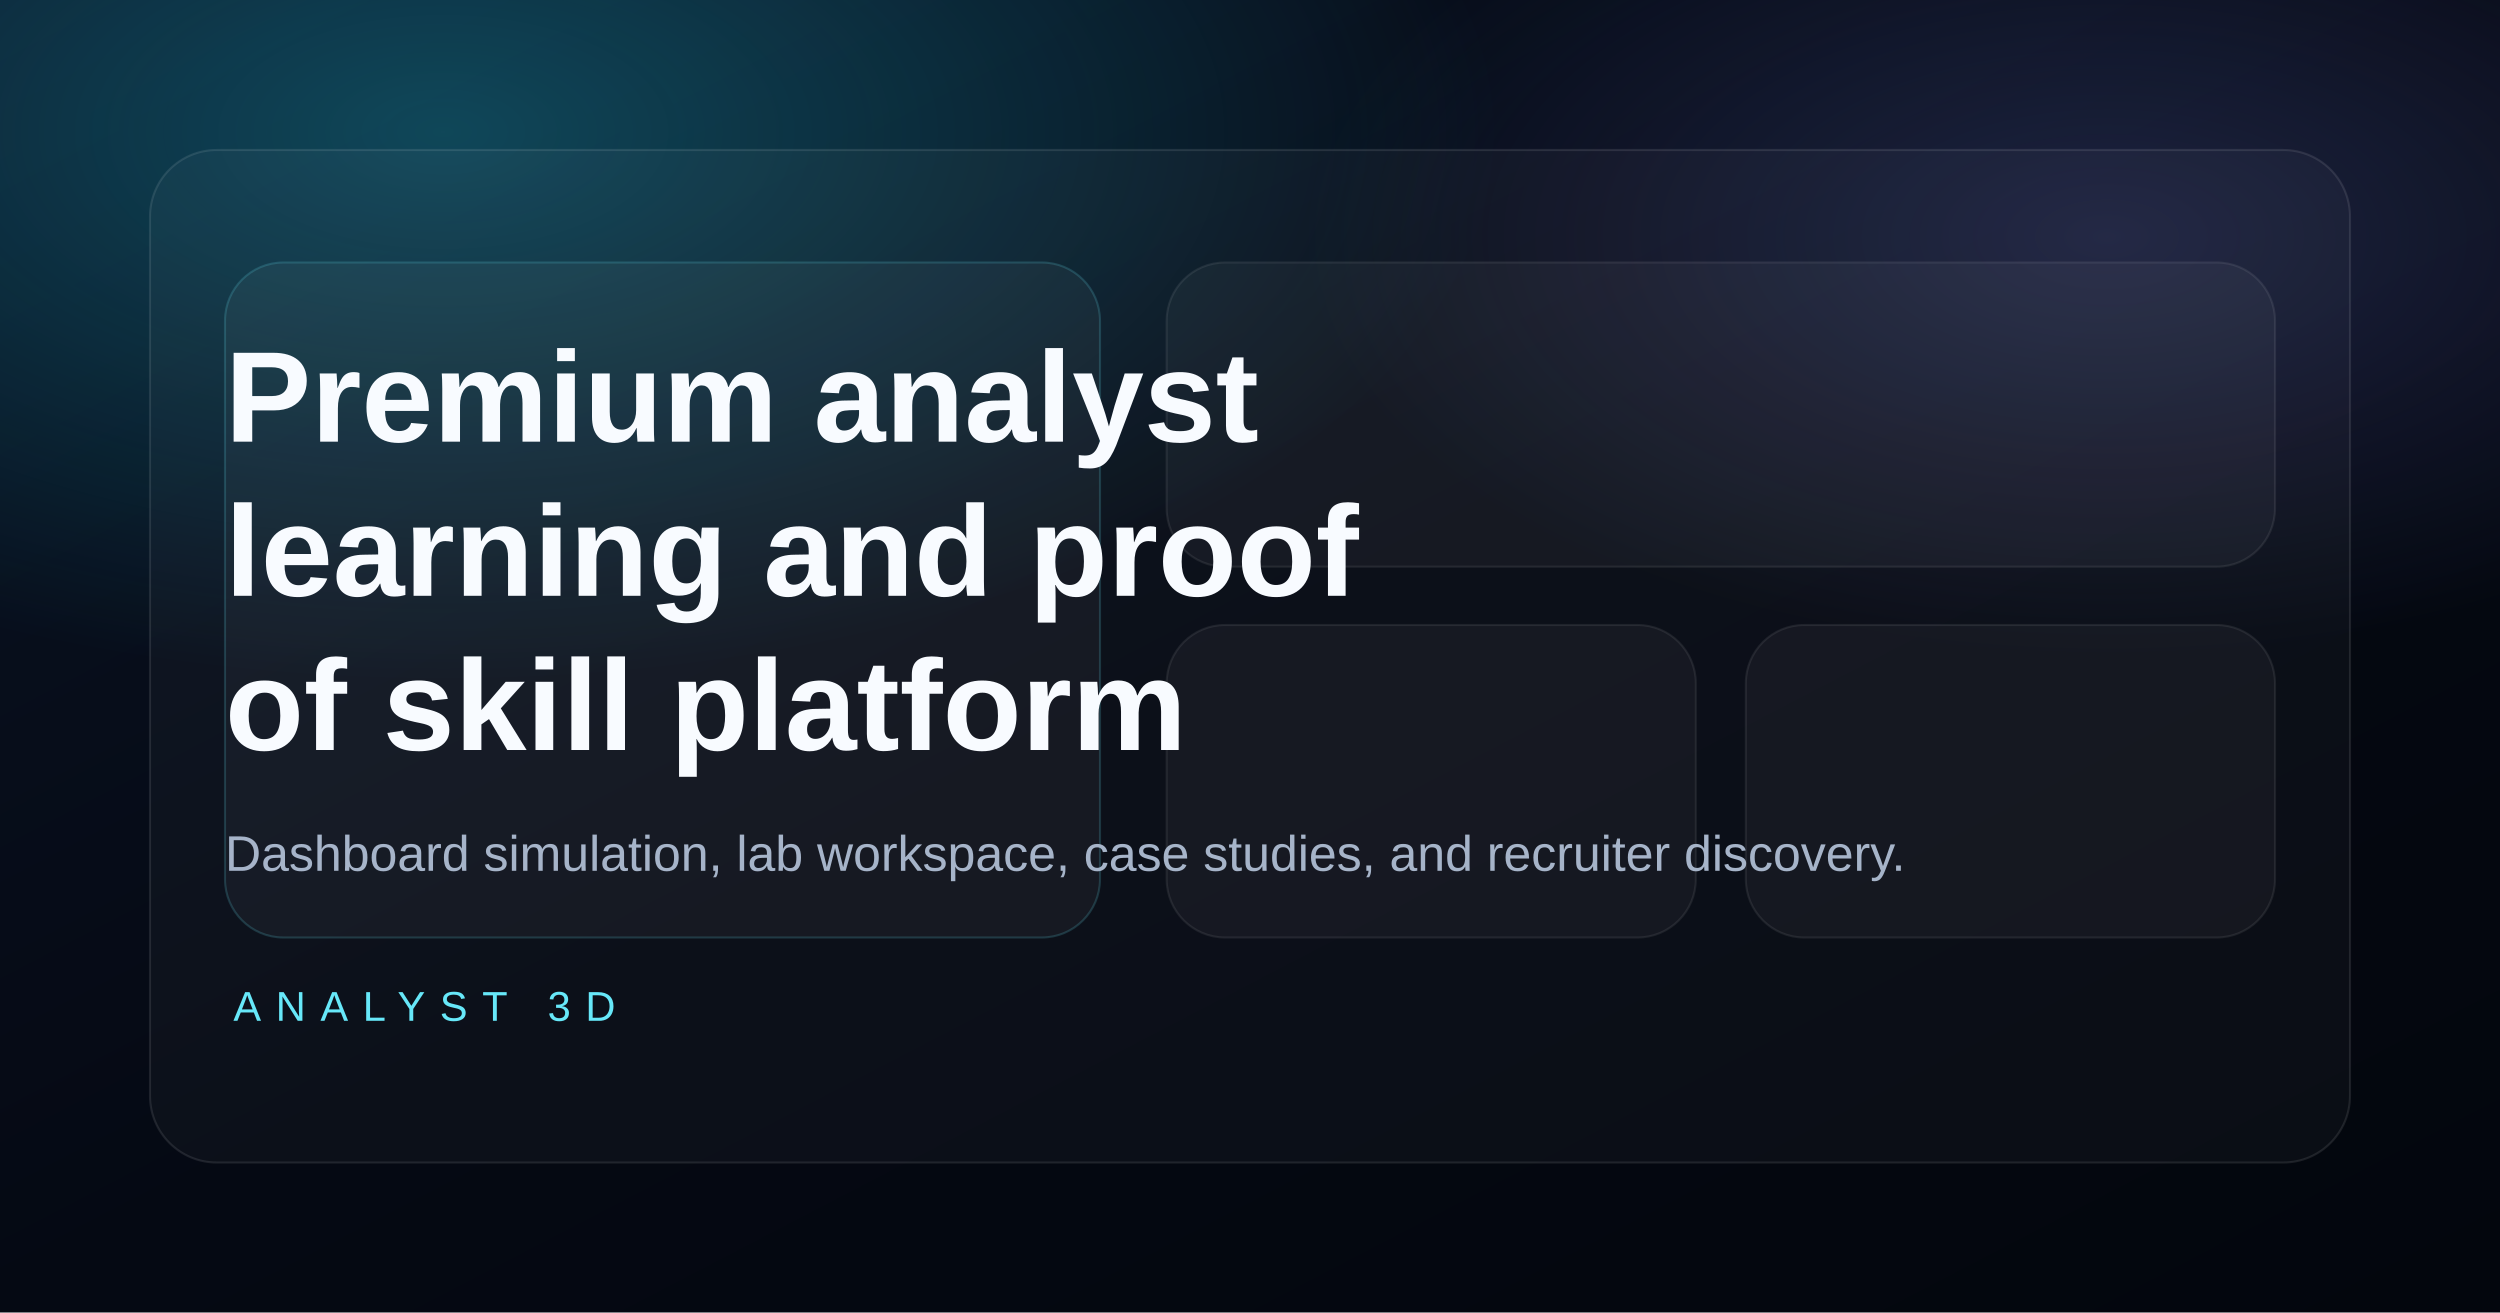
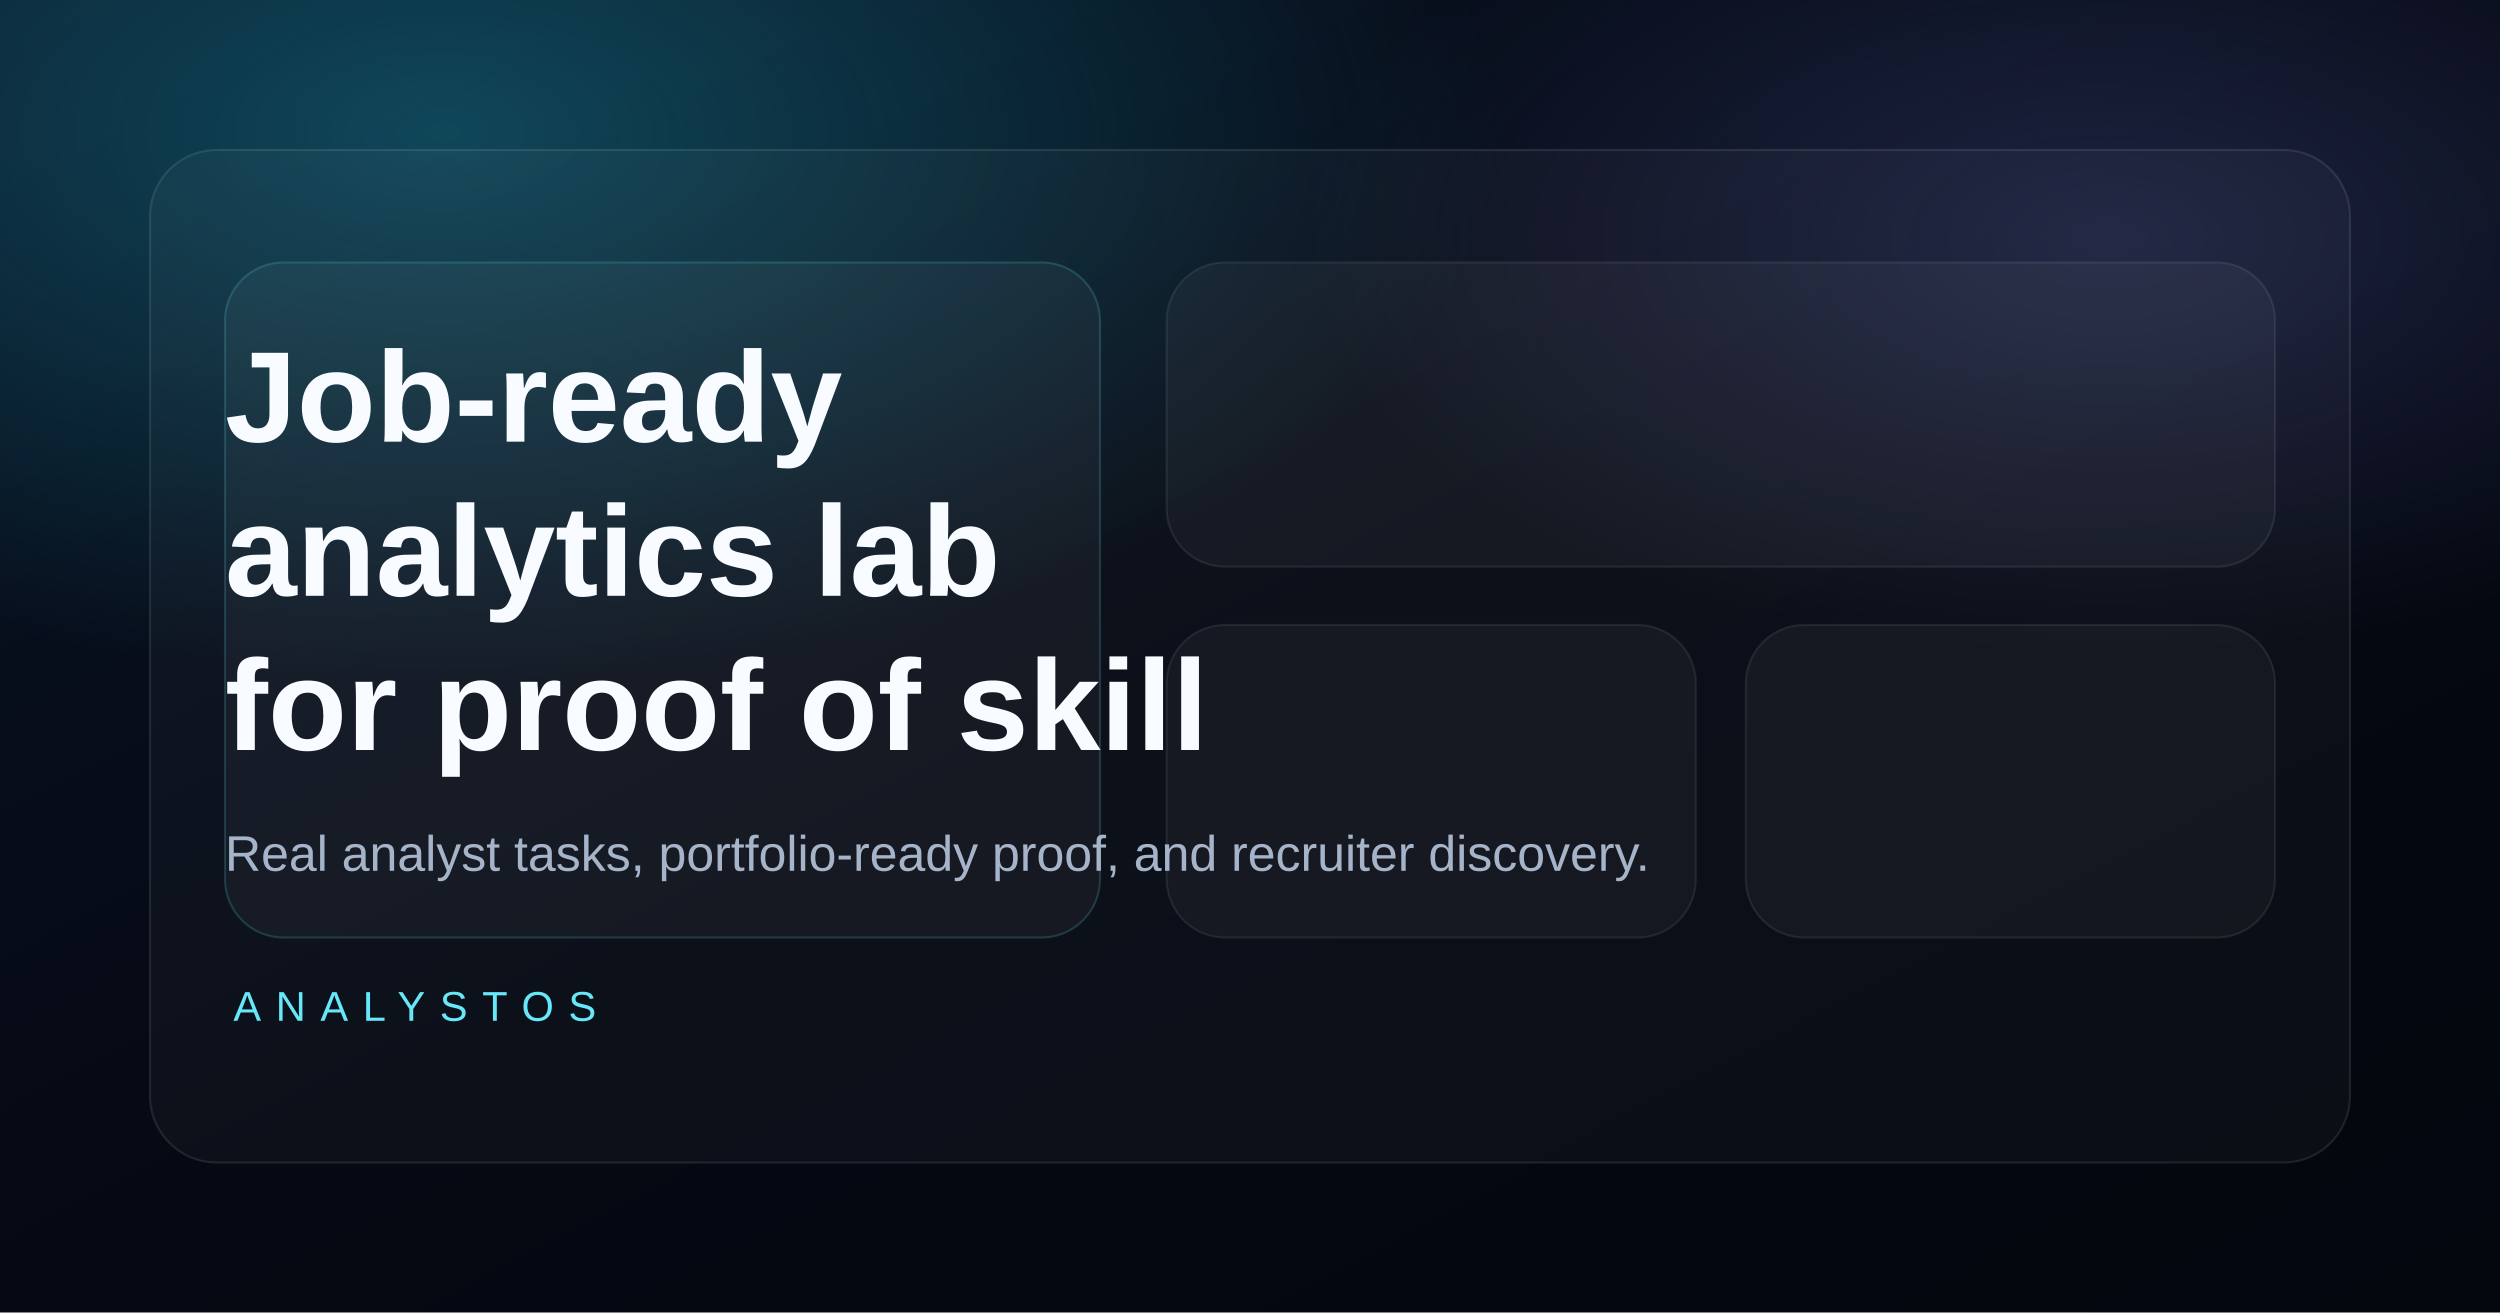
<svg xmlns="http://www.w3.org/2000/svg" width="1200" height="630" viewBox="0 0 1200 630">
  <defs>
    <linearGradient id="bg" x1="0" y1="0" x2="1" y2="1">
      <stop offset="0" stop-color="#091324" />
      <stop offset="0.5" stop-color="#050913" />
      <stop offset="1" stop-color="#03060d" />
    </linearGradient>
    <radialGradient id="glowA" cx="0.18" cy="0.1" r="0.42">
      <stop offset="0" stop-color="#22d3ee" stop-opacity="0.28" />
      <stop offset="1" stop-color="#22d3ee" stop-opacity="0" />
    </radialGradient>
    <radialGradient id="glowB" cx="0.84" cy="0.18" r="0.32">
      <stop offset="0" stop-color="#818cf8" stop-opacity="0.2" />
      <stop offset="1" stop-color="#818cf8" stop-opacity="0" />
    </radialGradient>
  </defs>
  <rect width="1200" height="630" fill="url(#bg)" />
  <rect width="1200" height="630" fill="url(#glowA)" />
  <rect width="1200" height="630" fill="url(#glowB)" />
  <rect x="72" y="72" width="1056" height="486" rx="32" fill="rgba(255,255,255,0.03)" stroke="rgba(255,255,255,0.1)" />
  <rect x="108" y="126" width="420" height="324" rx="28" fill="rgba(255,255,255,0.04)" stroke="rgba(103,232,249,0.18)" />
  <rect x="560" y="126" width="532" height="146" rx="28" fill="rgba(255,255,255,0.04)" stroke="rgba(255,255,255,0.08)" />
  <rect x="560" y="300" width="254" height="150" rx="28" fill="rgba(255,255,255,0.04)" stroke="rgba(255,255,255,0.08)" />
  <rect x="838" y="300" width="254" height="150" rx="28" fill="rgba(255,255,255,0.04)" stroke="rgba(255,255,255,0.08)" />
-   <text x="112" y="490" fill="#67e8f9" font-family="Sora, Arial, sans-serif" font-size="20" letter-spacing="7">ANALYST 3D</text>
-   <text x="108" y="212" fill="#f8fbff" font-family="Sora, Arial, sans-serif" font-size="62" font-weight="700">Premium analyst</text>
-   <text x="108" y="286" fill="#f8fbff" font-family="Sora, Arial, sans-serif" font-size="62" font-weight="700">learning and proof</text>
-   <text x="108" y="360" fill="#f8fbff" font-family="Sora, Arial, sans-serif" font-size="62" font-weight="700">of skill platform</text>
-   <text x="108" y="418" fill="#a6b4c9" font-family="Sora, Arial, sans-serif" font-size="24">Dashboard simulation, lab workspace, case studies, and recruiter discovery.</text>
+   <text x="112" y="490" fill="#67e8f9" font-family="Sora, Arial, sans-serif" font-size="20" letter-spacing="7">ANALYSTOS</text>
+   <text x="108" y="212" fill="#f8fbff" font-family="Sora, Arial, sans-serif" font-size="62" font-weight="700">Job-ready</text>
+   <text x="108" y="286" fill="#f8fbff" font-family="Sora, Arial, sans-serif" font-size="62" font-weight="700">analytics lab</text>
+   <text x="108" y="360" fill="#f8fbff" font-family="Sora, Arial, sans-serif" font-size="62" font-weight="700">for proof of skill</text>
+   <text x="108" y="418" fill="#a6b4c9" font-family="Sora, Arial, sans-serif" font-size="24">Real analyst tasks, portfolio-ready proof, and recruiter discovery.</text>
</svg>
